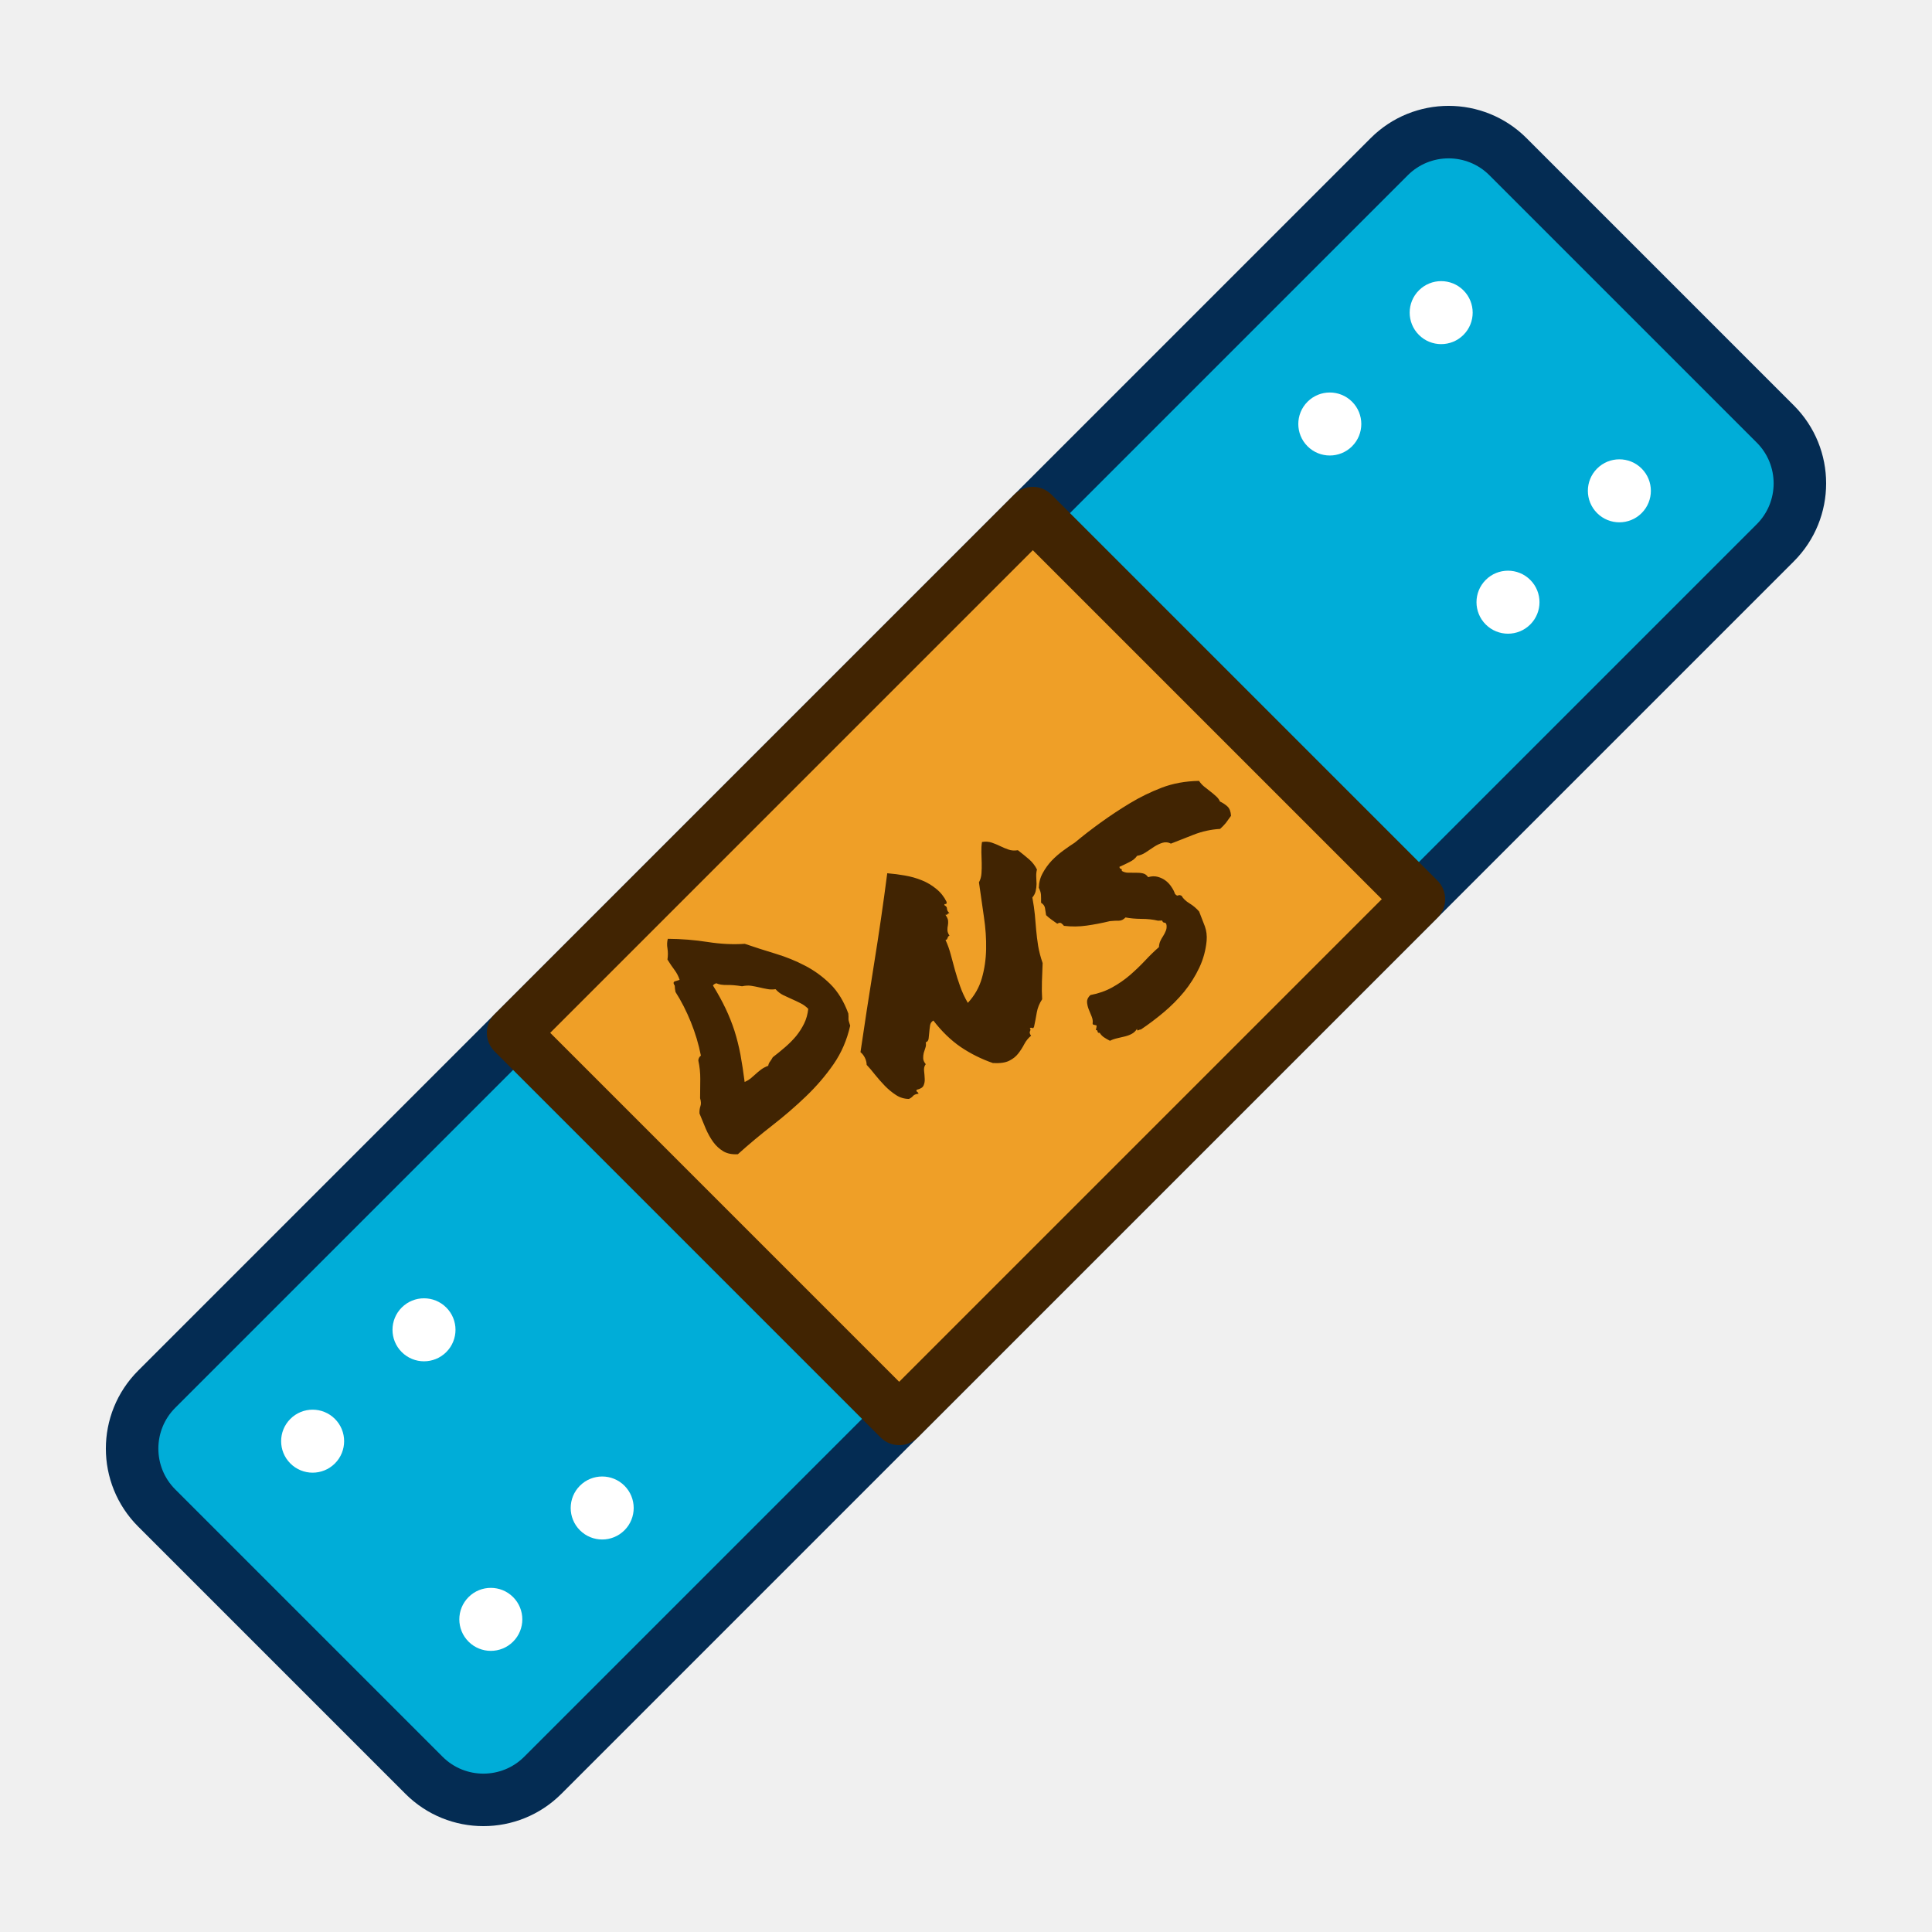
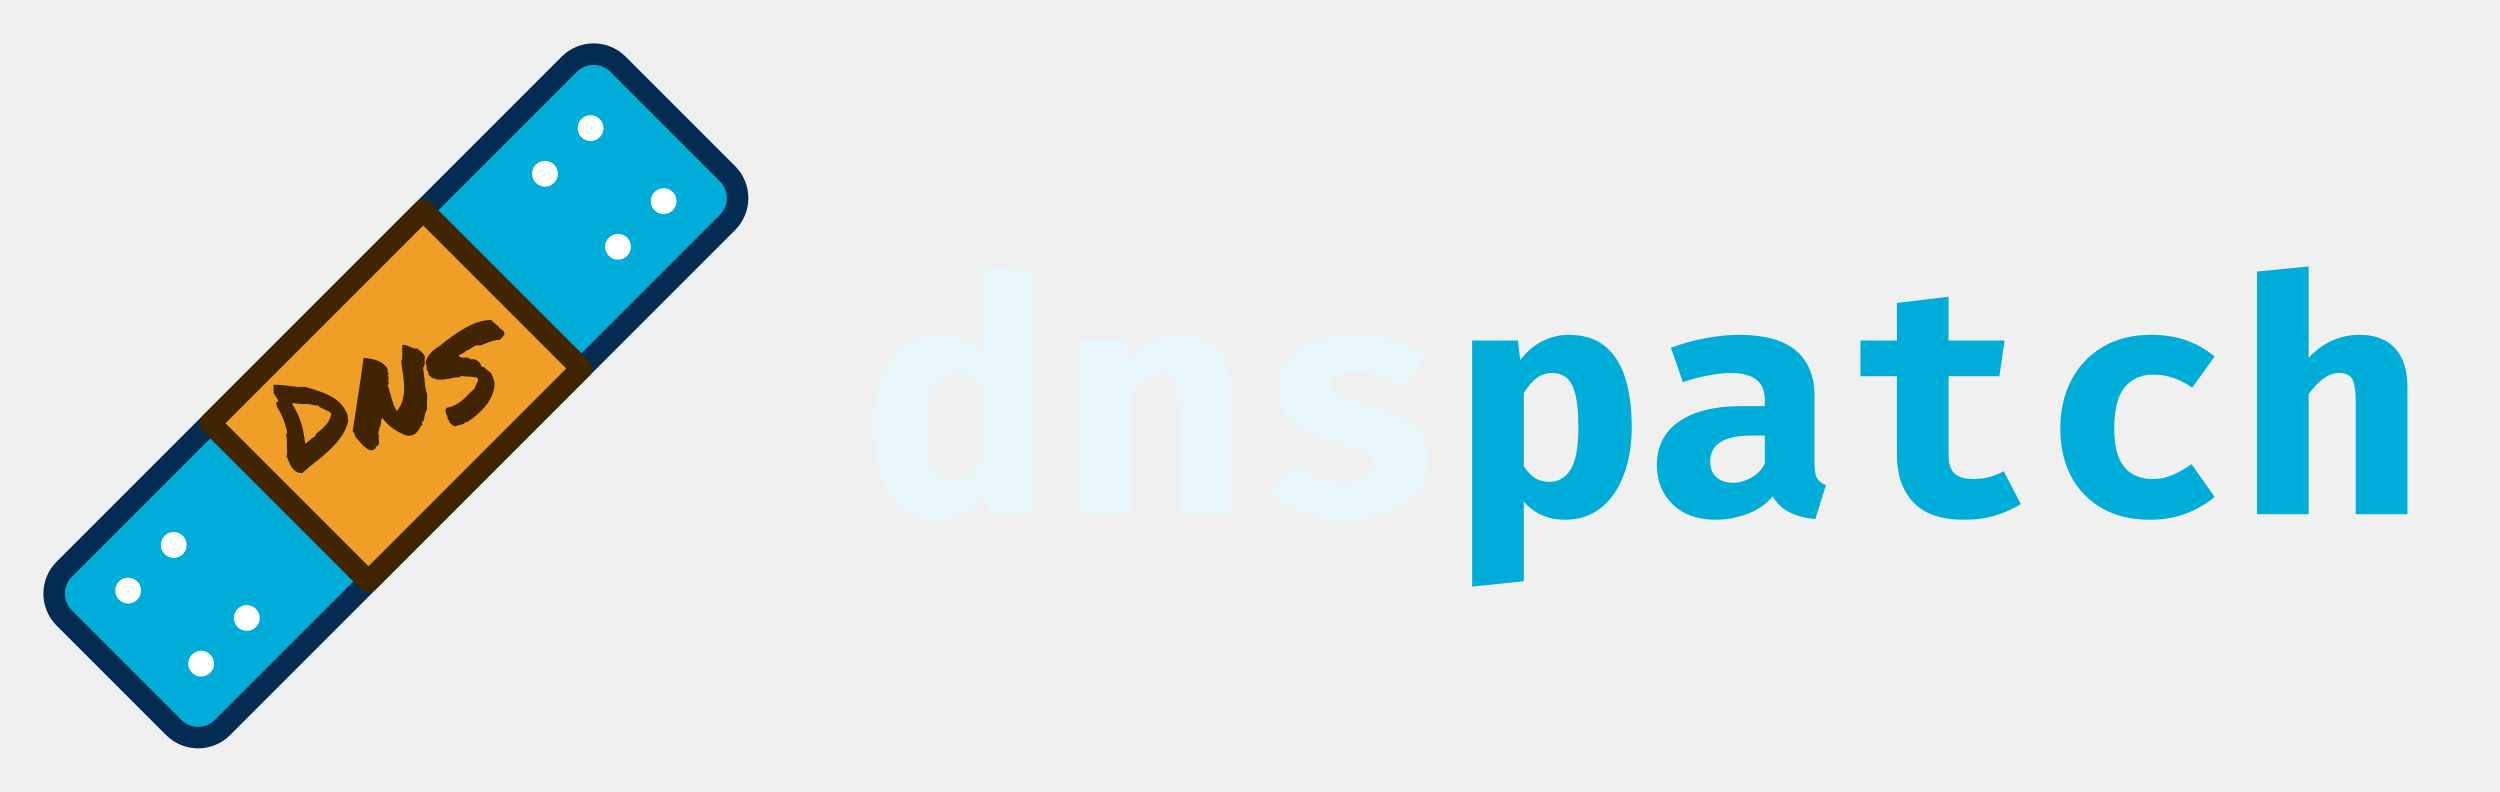
- <svg xmlns="http://www.w3.org/2000/svg" viewBox="0 0 184 184" role="img">
+ <svg xmlns="http://www.w3.org/2000/svg" viewBox="0 0 581 184" role="img">
+   <style>
+     .word { fill: #E6F6FB; }
+     .patch { fill: #00ADD8; }
+   </style>
  <g transform="rotate(-45 92 92)" stroke-linejoin="round">
    <rect x="1" y="66" width="182" height="52" rx="8" fill="#00ADD8" stroke="#042C53" stroke-width="5" />
    <rect x="57" y="66" width="70" height="52" fill="#EF9F27" stroke="#412402" stroke-width="5" />
    <path transform="rotate(28 92 92)" fill="#412402" d="M79.96 93.05Q79.92 93.22 79.89 93.34Q79.86 93.46 79.82 93.56Q79.79 93.66 79.79 93.82Q79.79 93.97 79.79 94.21Q78.76 96.02 77.21 97.25Q75.65 98.48 73.79 99.42Q71.93 100.36 69.91 101.13Q67.89 101.9 65.98 102.79Q65.16 102.59 64.73 102.11Q64.3 101.63 64.08 101Q63.86 100.36 63.77 99.59Q63.69 98.83 63.62 98.01Q63.72 97.63 63.91 97.37Q64.1 97.12 64.1 96.64Q64.37 95.75 64.65 94.9Q64.92 94.04 64.99 93.15Q65.09 92.88 65.36 92.78Q65.53 91.14 65.38 89.44Q65.23 87.75 64.82 86.28Q64.85 85.94 64.9 85.79Q64.95 85.63 64.89 85.56Q64.85 85.29 65.07 85.29Q65.3 85.29 65.53 85.29Q65.53 84.78 65.35 84.27Q65.16 83.75 64.99 83.1Q65.23 82.59 65.3 82.09Q65.36 81.6 65.6 81.22Q67.45 81.8 69.14 82.62Q70.83 83.44 72.47 83.82Q73.7 84.71 75 85.58Q76.3 86.45 77.36 87.5Q78.42 88.54 79.14 89.87Q79.86 91.2 79.96 93.05ZM71.86 94.93Q72.58 94.66 73.28 94.35Q73.98 94.04 74.58 93.65Q75.17 93.25 75.65 92.74Q76.13 92.23 76.44 91.51Q76.23 91.1 75.89 90.78Q75.55 90.45 75.21 90.16Q74.87 89.87 74.54 89.56Q74.22 89.26 74.01 88.81Q73.57 88.74 73.23 88.55Q72.88 88.37 72.56 88.18Q72.23 87.99 71.88 87.82Q71.52 87.65 71.04 87.61Q70.29 87.24 69.69 87.07Q69.09 86.9 68.78 86.62Q68.54 86.62 68.41 86.73Q68.75 88.02 68.92 89.17Q69.09 90.31 69.11 91.46Q69.12 92.6 68.99 93.8Q68.85 95 68.61 96.4Q68.95 96.36 69.24 96.25Q69.53 96.13 69.82 95.99Q70.11 95.85 70.44 95.73Q70.76 95.61 71.21 95.58Q71.31 95.37 71.5 95.24Q71.69 95.1 71.86 94.93ZM87.51 96.06Q87.2 96.13 87.07 96.42Q86.93 96.71 86.81 97.01Q86.69 97.32 86.57 97.58Q86.45 97.83 86.21 97.83Q86.18 98.11 86.03 98.31Q85.87 98.52 85.73 98.74Q85.6 98.96 85.53 99.22Q85.46 99.48 85.6 99.82Q85.32 100.02 85.26 100.4Q85.19 100.77 85.1 101.12Q85.02 101.46 84.81 101.7Q84.61 101.94 84.06 101.9Q83.96 102.04 84.03 102.07Q84.09 102.11 84.13 102.31Q83.75 102.24 83.56 102.36Q83.38 102.48 83.1 102.52Q82.45 102.31 82.03 101.8Q81.6 101.29 81.27 100.65Q80.95 100.02 80.69 99.37Q80.44 98.72 80.2 98.24Q80.3 97.87 80.23 97.51Q80.16 97.15 79.99 96.91Q81.67 93.36 83.65 89.32Q85.63 85.29 87.41 81.36Q88.2 81.67 88.96 82.06Q89.73 82.45 90.37 82.97Q91 83.48 91.44 84.15Q91.89 84.81 92.02 85.63Q91.96 85.84 91.87 85.79Q91.78 85.73 91.72 85.84Q91.85 86.01 91.87 86.08Q91.89 86.15 91.87 86.21Q91.85 86.28 91.85 86.4Q91.85 86.52 91.96 86.73Q91.82 86.69 91.77 86.76Q91.72 86.83 91.55 86.76Q91.68 87.14 91.63 87.38Q91.58 87.61 91.48 87.8Q91.37 87.99 91.31 88.21Q91.24 88.44 91.34 88.78Q91.24 88.78 91.19 88.83Q91.14 88.88 91.1 88.93Q91.07 88.98 91.02 89.03Q90.96 89.08 90.86 89.05Q90.96 89.8 90.93 90.55Q90.9 91.31 90.88 92.08Q90.86 92.84 90.9 93.68Q90.93 94.52 91.14 95.41Q92.37 94.69 93.1 93.56Q93.84 92.43 94.3 91.03Q94.76 89.63 95 88.02Q95.24 86.42 95.51 84.74Q95.82 84.44 95.99 83.99Q96.16 83.55 96.3 83.05Q96.43 82.56 96.57 82.06Q96.71 81.56 96.91 81.15Q97.42 81.22 97.78 81.48Q98.14 81.74 98.45 82.03Q98.76 82.32 99.1 82.57Q99.44 82.83 99.95 82.9Q100.36 83.48 100.71 84.03Q101.05 84.57 101.15 85.19Q100.98 85.46 100.89 85.8Q100.81 86.15 100.71 86.49Q100.6 86.83 100.43 87.12Q100.26 87.41 99.95 87.61Q99.85 88.5 99.7 89.24Q99.54 89.97 99.39 90.69Q99.24 91.41 99.13 92.18Q99.03 92.95 99.06 93.87Q98.79 94.66 98.48 95.54Q98.18 96.43 98.01 97.15Q97.46 97.6 97.15 98.21Q96.84 98.83 96.5 99.44Q96.36 99.58 96.33 99.51Q96.3 99.44 96.09 99.41Q96.13 99.54 96.09 99.61Q96.06 99.68 96.01 99.73Q95.95 99.78 95.94 99.89Q95.92 99.99 95.99 100.16Q95.51 100.36 95.13 100.74Q94.76 101.12 94.33 101.42Q93.9 101.73 93.31 101.83Q92.71 101.94 91.75 101.59Q90.35 100.57 89.27 99.24Q88.2 97.9 87.51 96.06ZM100.81 86.9Q101.05 86.18 101.58 85.67Q102.11 85.15 102.74 84.79Q103.37 84.44 104.06 84.2Q104.74 83.96 105.35 83.79Q106.72 83.21 108.28 82.68Q109.83 82.15 111.46 81.74Q113.08 81.33 114.79 81.21Q116.5 81.09 118.38 81.63Q118.48 81.98 118.68 82.28Q118.89 82.59 119.11 82.9Q119.33 83.21 119.5 83.5Q119.68 83.79 119.71 84.09Q120.05 84.4 120.26 84.76Q120.46 85.12 120.32 85.7Q119.98 85.97 119.66 86.2Q119.33 86.42 118.96 86.59Q117.69 86.28 116.39 86.38Q115.1 86.49 114.07 86.56Q113.76 86.25 113.33 86.25Q112.91 86.25 112.45 86.38Q111.98 86.52 111.52 86.66Q111.06 86.79 110.65 86.73Q110.31 87 109.81 87.08Q109.32 87.17 108.74 87.24Q108.7 87.41 108.81 87.46Q108.91 87.51 108.84 87.68Q109.05 87.92 109.37 88.02Q109.69 88.13 110.05 88.23Q110.41 88.33 110.69 88.49Q110.96 88.64 111.06 88.98Q111.57 88.98 111.95 89.22Q112.33 89.46 112.57 89.8Q112.81 90.14 112.92 90.54Q113.04 90.93 113.04 91.24Q113.15 91.51 113.28 91.48Q113.42 91.44 113.59 91.61Q113.69 92.06 114.1 92.52Q114.51 92.98 114.75 93.53Q114.82 94.38 114.86 95.05Q114.89 95.72 114.62 96.4Q114.1 97.66 113.2 98.65Q112.29 99.65 111.15 100.42Q110 101.18 108.7 101.73Q107.4 102.28 106.17 102.65Q106.04 102.62 105.9 102.65Q105.76 102.69 105.83 102.48Q105.56 102.72 105.23 102.79Q104.91 102.86 104.53 102.84Q104.16 102.82 103.76 102.79Q103.37 102.76 103.03 102.82Q102.79 102.59 102.6 102.36Q102.41 102.14 102.31 101.8Q102.14 101.8 102.16 101.63Q102.18 101.46 102.04 101.46Q102.24 101.12 102.23 101.06Q102.21 101.01 102.12 100.98Q102.04 100.94 101.97 100.89Q101.9 100.84 101.94 100.74Q102.07 100.47 102.04 100.11Q102 99.75 101.97 99.37Q101.94 99 102.02 98.65Q102.11 98.31 102.52 98.11Q103.68 98.24 104.72 98.02Q105.76 97.8 106.69 97.39Q107.61 96.98 108.45 96.5Q109.28 96.02 110.1 95.65Q110.21 95.34 110.4 95.13Q110.58 94.93 110.79 94.76Q110.99 94.59 111.16 94.38Q111.34 94.18 111.4 93.87Q111.44 93.63 111.28 93.58Q111.13 93.53 111.13 93.32L110.75 93.22Q110.1 92.84 109.28 92.59Q108.46 92.33 107.88 92.02Q107.51 92.23 107.18 92.13Q106.86 92.02 106.35 91.92Q105.18 91.85 104.11 91.68Q103.03 91.51 102.04 91.07Q101.97 90.9 101.87 90.76Q101.77 90.62 101.49 90.69Q101.29 90.42 101.08 90.16Q100.88 89.9 100.71 89.6Q100.77 89.19 100.81 88.9Q100.84 88.61 100.6 88.33Q100.74 87.89 100.81 87.61Q100.88 87.34 100.81 86.9Z" />
    <g fill="#fff">
      <circle cx="16" cy="80" r="3" />
      <circle cx="31" cy="80" r="3" />
      <circle cx="16" cy="104" r="3" />
      <circle cx="31" cy="104" r="3" />
      <circle cx="153" cy="80" r="3" />
      <circle cx="168" cy="80" r="3" />
      <circle cx="153" cy="104" r="3" />
      <circle cx="168" cy="104" r="3" />
    </g>
  </g>
+   <g transform="translate(200 119.5)">
+     <path class="word" d="M28.27 -57.65 40.28 -56.39V0H29.64L29.03 -4.45Q27.36 -2.09 24.59 -0.4Q21.81 1.29 17.86 1.29Q12.84 1.29 9.56 -1.41Q6.27 -4.1 4.65 -8.95Q3.04 -13.79 3.04 -20.29Q3.04 -26.52 4.98 -31.35Q6.92 -36.18 10.53 -38.93Q14.14 -41.69 19.11 -41.69Q21.81 -41.69 24.13 -40.74Q26.45 -39.79 28.27 -37.96ZM22.34 -32.91Q19.23 -32.91 17.33 -29.96Q15.43 -27.02 15.43 -20.22Q15.43 -15.24 16.23 -12.48Q17.02 -9.73 18.43 -8.63Q19.84 -7.52 21.66 -7.52Q23.67 -7.52 25.33 -8.78Q26.98 -10.03 28.27 -12.2V-29.6Q27.02 -31.16 25.61 -32.03Q24.21 -32.91 22.34 -32.91ZM50.92 0V-40.36H61.41L62.24 -35.68Q64.94 -38.72 67.94 -40.2Q70.95 -41.69 74.78 -41.69Q79.95 -41.69 82.92 -38.53Q85.88 -35.38 85.88 -29.64V0H73.87V-26.18Q73.87 -28.65 73.53 -30.12Q73.19 -31.58 72.33 -32.2Q71.48 -32.83 70 -32.83Q68.74 -32.83 67.55 -32.28Q66.35 -31.73 65.21 -30.7Q64.07 -29.68 62.93 -28.23V0ZM112.71 -7.3Q115.71 -7.3 117.55 -8.25Q119.4 -9.2 119.4 -11.1Q119.4 -12.39 118.67 -13.26Q117.95 -14.14 115.9 -14.93Q113.85 -15.73 109.82 -16.83Q106.13 -17.82 103.3 -19.34Q100.47 -20.86 98.9 -23.26Q97.32 -25.65 97.32 -29.22Q97.32 -32.83 99.33 -35.64Q101.35 -38.46 105.26 -40.07Q109.17 -41.69 114.84 -41.69Q120.23 -41.69 124.24 -40.3Q128.25 -38.91 131.18 -36.78L126.39 -29.72Q123.88 -31.27 120.99 -32.2Q118.1 -33.14 115.18 -33.14Q112.25 -33.14 110.83 -32.36Q109.4 -31.58 109.4 -30.02Q109.4 -28.99 110.14 -28.25Q110.88 -27.51 112.94 -26.73Q114.99 -25.95 118.94 -24.81Q122.85 -23.71 125.76 -22.27Q128.67 -20.82 130.26 -18.41Q131.86 -16 131.86 -12.05Q131.86 -7.64 129.24 -4.66Q126.62 -1.67 122.28 -0.19Q117.95 1.29 112.78 1.29Q106.93 1.29 102.45 -0.38Q97.96 -2.05 94.81 -4.79L100.85 -11.55Q103.21 -9.73 106.19 -8.51Q109.17 -7.3 112.71 -7.3Z" />
+     <path class="patch" d="M164.46 -41.69Q169.75 -41.69 172.98 -39.06Q176.21 -36.44 177.71 -31.65Q179.21 -26.87 179.21 -20.29Q179.21 -14.06 177.38 -9.18Q175.56 -4.29 172.1 -1.5Q168.64 1.29 163.7 1.29Q157.81 1.29 154.13 -2.93V15.58L142.12 16.83V-40.36H152.76L153.29 -35.83Q155.76 -38.99 158.69 -40.34Q161.61 -41.69 164.46 -41.69ZM160.74 -32.83Q158.65 -32.83 157.05 -31.58Q155.46 -30.32 154.13 -28.16V-11.13Q155.38 -9.27 156.77 -8.4Q158.16 -7.52 160.06 -7.52Q163.25 -7.52 165.03 -10.43Q166.82 -13.34 166.82 -20.14Q166.82 -25.16 166.1 -27.91Q165.38 -30.67 164.01 -31.75Q162.64 -32.83 160.74 -32.83ZM221.69 -11.63Q221.69 -9.35 222.32 -8.32Q222.95 -7.3 224.35 -6.76L221.88 1.14Q218.31 0.8 215.86 -0.44Q213.41 -1.67 212 -4.18Q209.68 -1.41 206.07 -0.06Q202.46 1.29 198.7 1.29Q192.47 1.29 188.76 -2.26Q185.06 -5.81 185.06 -11.4Q185.06 -17.97 190.21 -21.55Q195.36 -25.12 204.71 -25.12H210.14V-26.64Q210.14 -29.79 208.11 -31.31Q206.07 -32.83 202.16 -32.83Q200.22 -32.83 197.18 -32.28Q194.14 -31.73 191.1 -30.7L188.33 -38.68Q192.24 -40.17 196.48 -40.93Q200.72 -41.69 204.06 -41.69Q213.07 -41.69 217.38 -38.02Q221.69 -34.35 221.69 -27.44ZM202.84 -7.3Q204.78 -7.3 206.91 -8.45Q209.04 -9.61 210.14 -11.74V-18.28H207.18Q202.16 -18.28 199.8 -16.74Q197.45 -15.2 197.45 -12.24Q197.45 -9.92 198.87 -8.61Q200.3 -7.3 202.84 -7.3ZM269.65 -2.36Q267.29 -0.84 263.95 0.23Q260.6 1.29 256.42 1.29Q248.52 1.29 244.68 -2.75Q240.84 -6.8 240.84 -13.76V-32.07H232.37V-40.36H240.84V-49.1L252.85 -50.54V-40.36H265.85L264.67 -32.07H252.85V-13.76Q252.85 -10.75 254.22 -9.46Q255.59 -8.17 258.59 -8.17Q260.72 -8.17 262.49 -8.68Q264.25 -9.2 265.66 -9.99ZM300.31 -8.17Q302.78 -8.17 304.97 -9.14Q307.15 -10.11 309.32 -11.63L314.68 -4.03Q312.02 -1.75 308.2 -0.23Q304.38 1.29 299.67 1.29Q293.17 1.29 288.5 -1.39Q283.82 -4.07 281.31 -8.83Q278.81 -13.6 278.81 -19.91Q278.81 -26.22 281.37 -31.14Q283.94 -36.06 288.67 -38.87Q293.4 -41.69 299.9 -41.69Q304.49 -41.69 308.09 -40.41Q311.68 -39.14 314.68 -36.63L309.47 -29.41Q307.42 -30.86 305.14 -31.65Q302.86 -32.45 300.39 -32.45Q296.32 -32.45 293.84 -29.58Q291.35 -26.71 291.35 -19.91Q291.35 -15.47 292.52 -12.9Q293.7 -10.34 295.74 -9.25Q297.77 -8.17 300.31 -8.17ZM336.53 -57.57V-36.37Q339.07 -39.06 342.06 -40.38Q345.04 -41.69 348.38 -41.69Q353.78 -41.69 356.63 -38.53Q359.48 -35.38 359.48 -29.64V0H347.47V-26.3Q347.47 -29.94 346.66 -31.39Q345.84 -32.83 343.6 -32.83Q342.34 -32.83 341.15 -32.24Q339.95 -31.65 338.81 -30.55Q337.67 -29.45 336.53 -27.93V0H324.52V-56.39Z" />
+   </g>
</svg>
